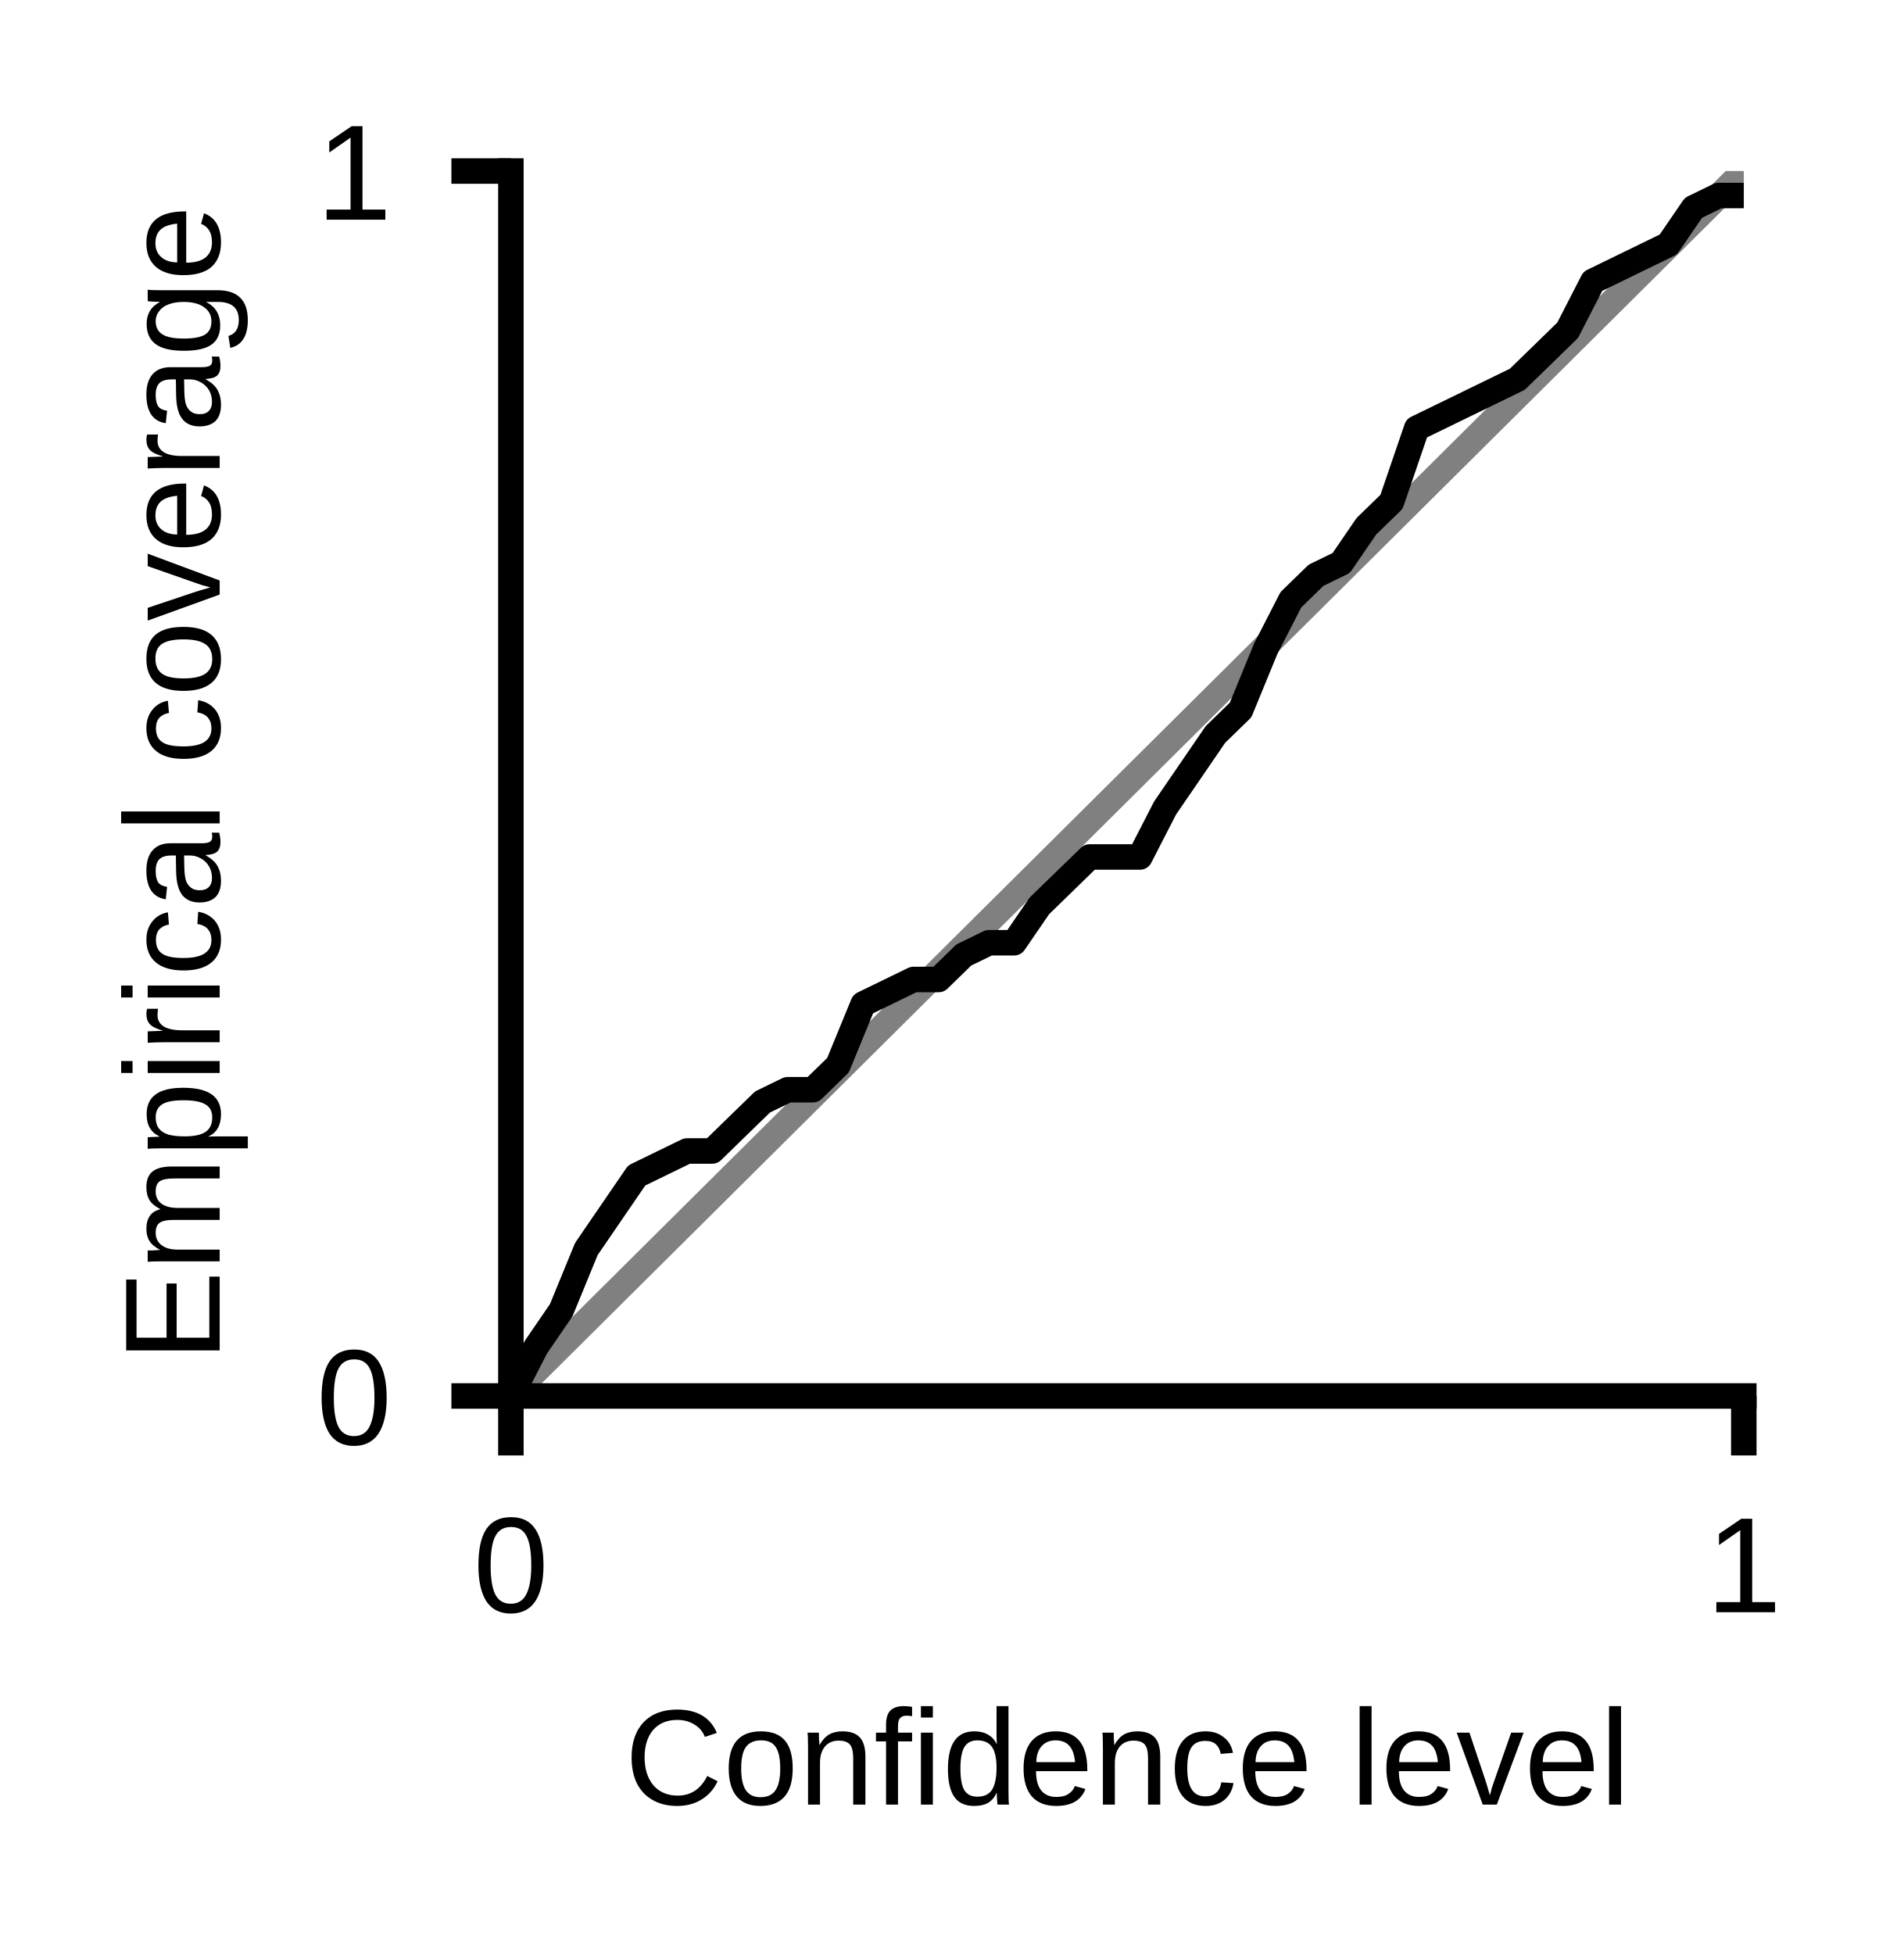
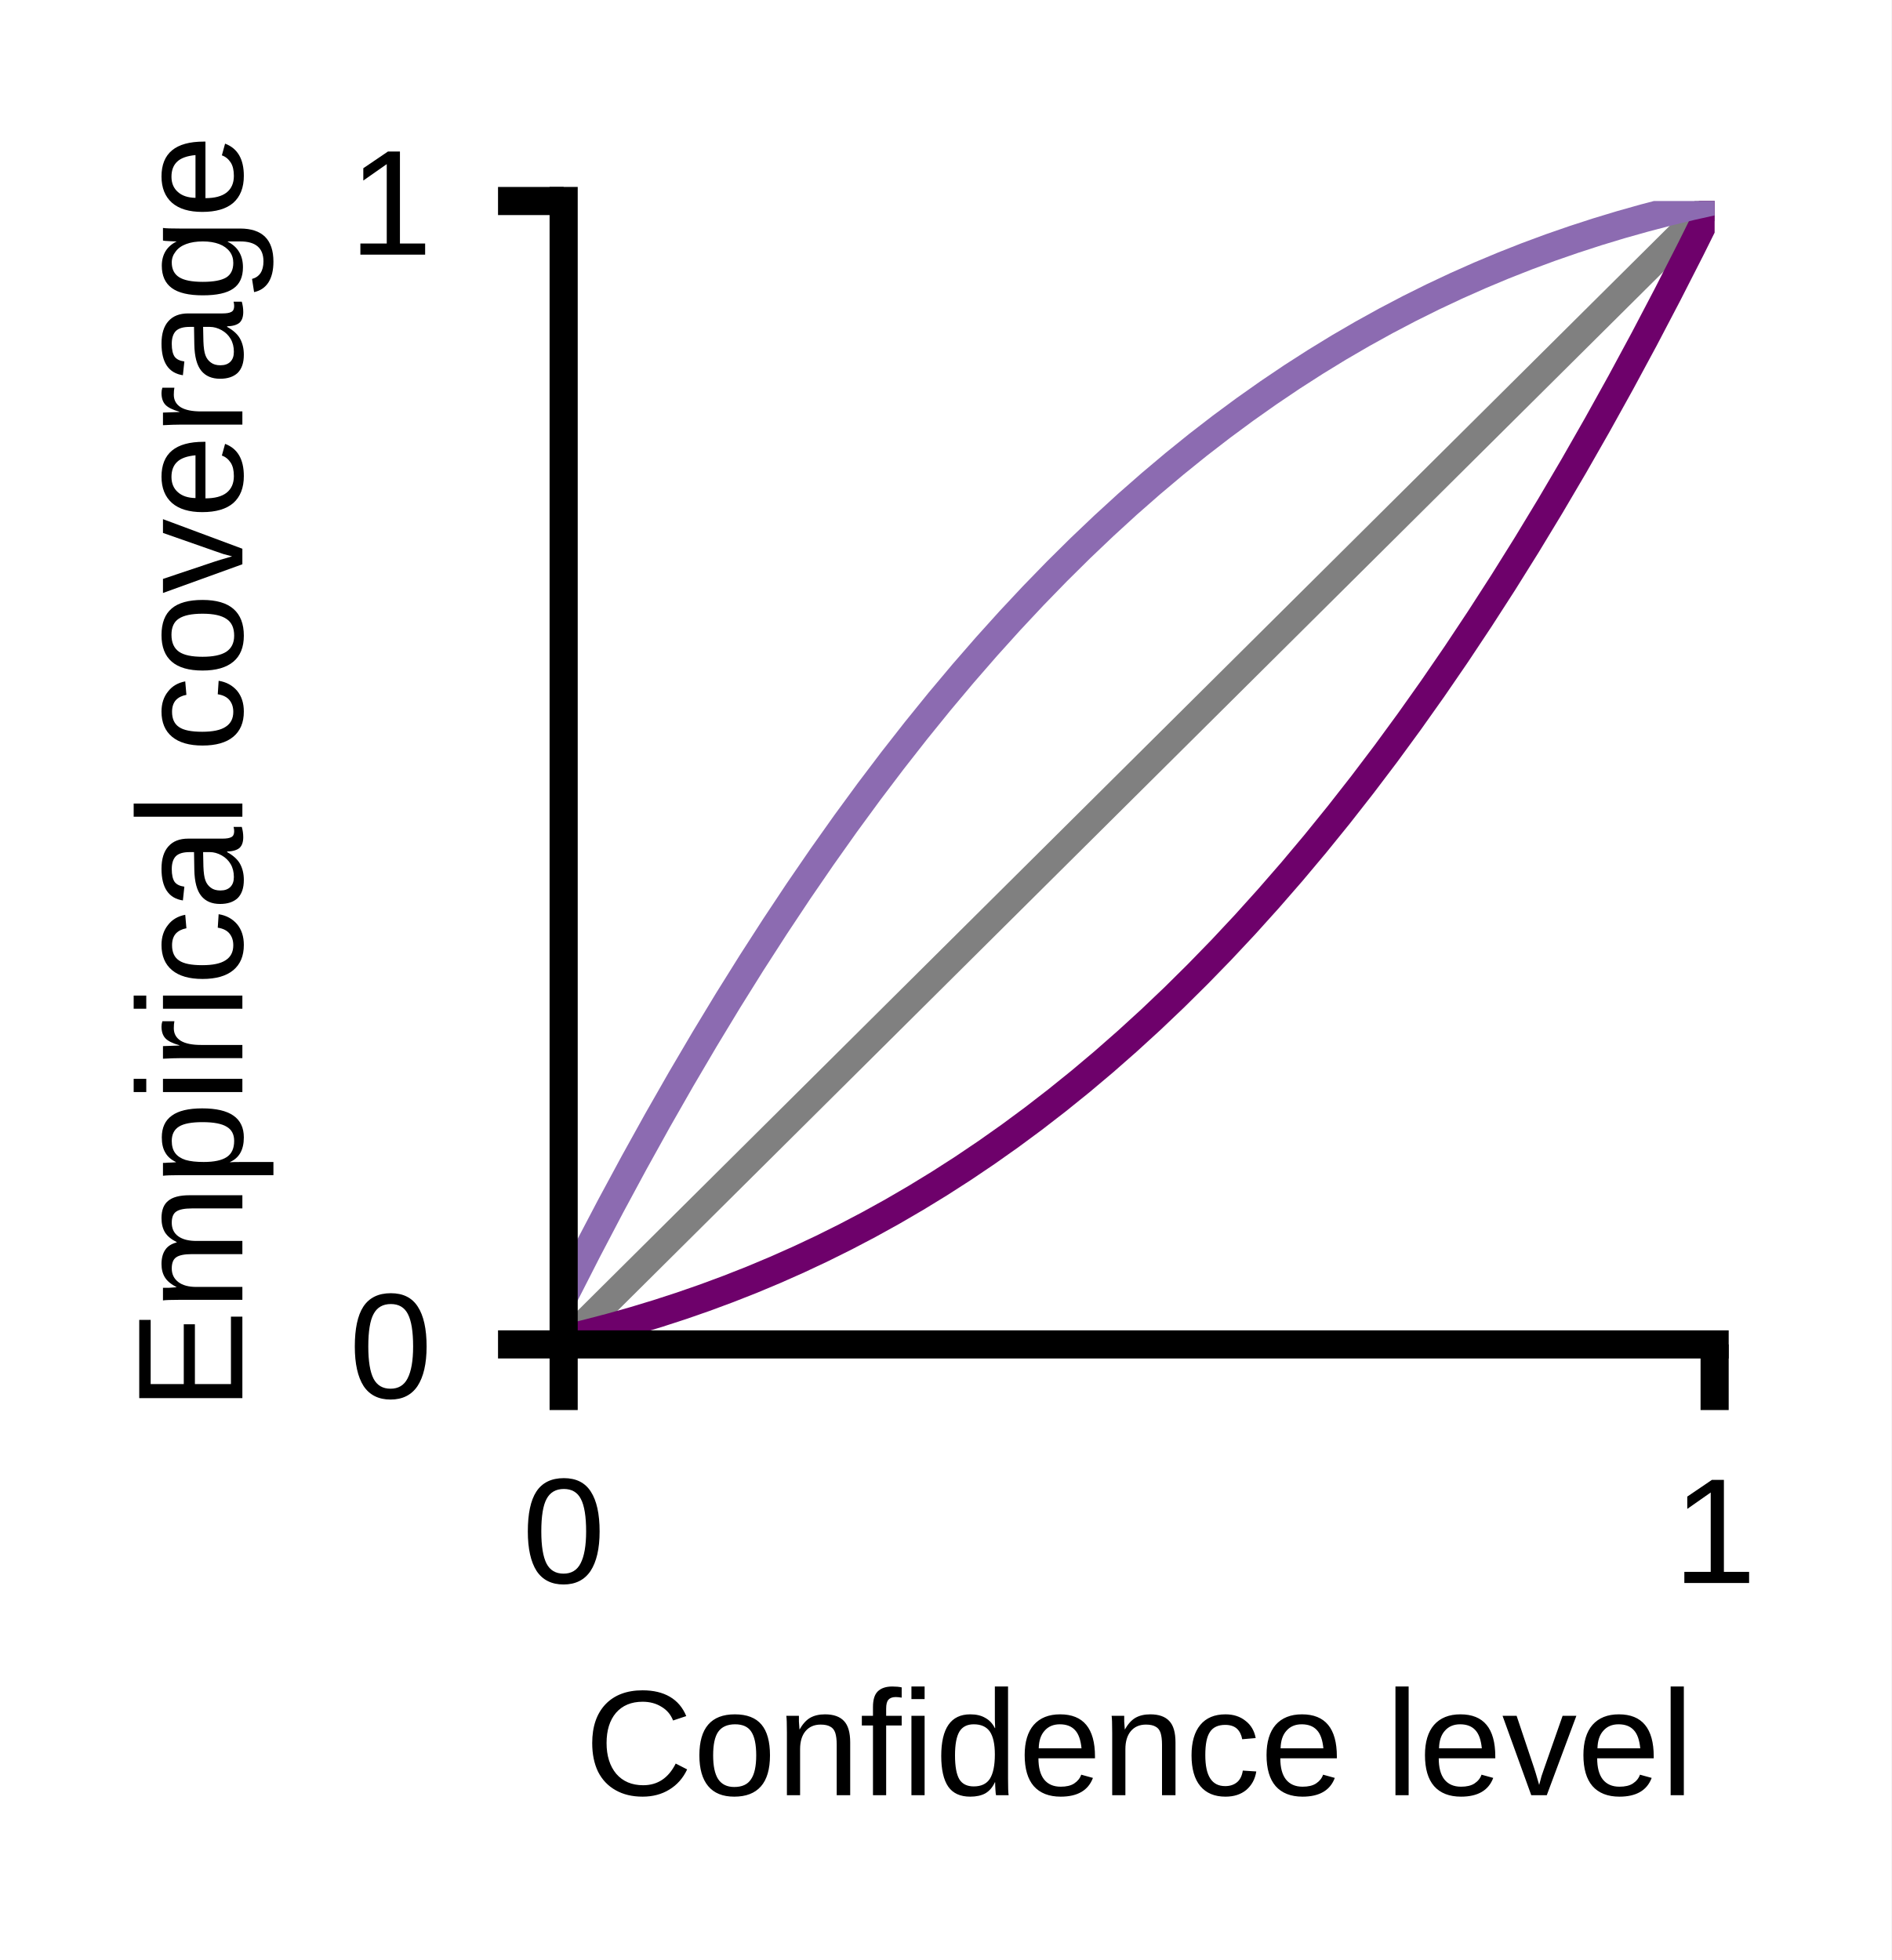
- <svg xmlns="http://www.w3.org/2000/svg" xmlns:xlink="http://www.w3.org/1999/xlink" width="112.023pt" height="114.968pt" viewBox="0 0 112.023 114.968" version="1.1">
+ <svg xmlns="http://www.w3.org/2000/svg" xmlns:xlink="http://www.w3.org/1999/xlink" width="100.863pt" height="104.536pt" viewBox="0 0 100.863 104.536" version="1.1">
  <defs>
    <style type="text/css">*{stroke-linejoin: round; stroke-linecap: butt}</style>
  </defs>
  <g id="figure_1">
    <g id="patch_1">
-       <path d="M 0 114.968  L 112.023 114.968  L 112.023 0  L 0 0  z " style="fill: #ffffff" />
+       <path d="M 0 104.536  L 100.863 104.536  L 100.863 -0  L 0 -0  z " style="fill: #ffffff" />
    </g>
    <g id="axes_1">
      <g id="patch_2">
-         <path d="M 30.059 82.135  L 102.599 82.135  L 102.599 10.063  L 30.059 10.063  z " style="fill: #ffffff" />
+         <path d="M 30.059 71.704  L 91.439 71.704  L 91.439 10.72  L 30.059 10.72  z " style="fill: #ffffff" />
      </g>
      <g id="matplotlib.axis_1">
        <g id="xtick_1">
          <g id="line2d_1">
            <defs>
-               <path id="m70f006c5e9" d="M 0 0  L 0 3.5  " style="stroke: #000000; stroke-width: 1.5" />
+               <path id="mdf1d6f9b22" d="M 0 0  L 0 3.5  " style="stroke: #000000; stroke-width: 1.5" />
            </defs>
            <g>
-               <use xlink:href="#m70f006c5e9" x="30.059" y="82.135" style="stroke: #000000; stroke-width: 1.5" />
+               <use xlink:href="#mdf1d6f9b22" x="30.059" y="71.704" style="stroke: #000000; stroke-width: 1.5" />
            </g>
          </g>
          <g id="text_1">
-             <text style="font: 8px 'Arial'; text-anchor: middle" x="30.059" y="94.861" transform="rotate(-0, 30.05875, 94.86137)">0</text>
+             <text style="font: 8px 'Arial'; text-anchor: middle" x="30.059" y="84.43" transform="rotate(-0, 30.05875, 84.43013)">0</text>
          </g>
        </g>
        <g id="xtick_2">
          <g id="line2d_2">
            <g>
-               <use xlink:href="#m70f006c5e9" x="102.599" y="82.135" style="stroke: #000000; stroke-width: 1.5" />
+               <use xlink:href="#mdf1d6f9b22" x="91.439" y="71.704" style="stroke: #000000; stroke-width: 1.5" />
            </g>
          </g>
          <g id="text_2">
-             <text style="font: 8px 'Arial'; text-anchor: middle" x="102.599" y="94.861" transform="rotate(-0, 102.5987, 94.86137)">1</text>
+             <text style="font: 8px 'Arial'; text-anchor: middle" x="91.439" y="84.43" transform="rotate(-0, 91.43875, 84.43013)">1</text>
          </g>
        </g>
        <g id="text_3">
-           <text style="font: 8px 'Arial'; text-anchor: middle" x="66.329" y="106.178" transform="rotate(-0, 66.32875, 106.1776)">Confidence level</text>
+           <text style="font: 8px 'Arial'; text-anchor: middle" x="60.749" y="95.746" transform="rotate(-0, 60.74875, 95.74638)">Confidence level</text>
        </g>
      </g>
      <g id="matplotlib.axis_2">
        <g id="ytick_1">
          <g id="line2d_3">
            <defs>
-               <path id="m4bb2097730" d="M 0 0  L -3.5 0  " style="stroke: #000000; stroke-width: 1.5" />
+               <path id="m92fc64a1ce" d="M 0 0  L -3.5 0  " style="stroke: #000000; stroke-width: 1.5" />
            </defs>
            <g>
-               <use xlink:href="#m4bb2097730" x="30.059" y="82.135" style="stroke: #000000; stroke-width: 1.5" />
+               <use xlink:href="#m92fc64a1ce" x="30.059" y="71.704" style="stroke: #000000; stroke-width: 1.5" />
            </g>
          </g>
          <g id="text_4">
-             <text style="font: 8px 'Arial'; text-anchor: end" x="23.059" y="84.998" transform="rotate(-0, 23.05875, 84.99825)">0</text>
+             <text style="font: 8px 'Arial'; text-anchor: end" x="23.059" y="74.567" transform="rotate(-0, 23.05875, 74.567)">0</text>
          </g>
        </g>
        <g id="ytick_2">
          <g id="line2d_4">
            <g>
-               <use xlink:href="#m4bb2097730" x="30.059" y="10.063" style="stroke: #000000; stroke-width: 1.5" />
+               <use xlink:href="#m92fc64a1ce" x="30.059" y="10.72" style="stroke: #000000; stroke-width: 1.5" />
            </g>
          </g>
          <g id="text_5">
-             <text style="font: 8px 'Arial'; text-anchor: end" x="23.059" y="12.926" transform="rotate(-0, 23.05875, 12.92625)">1</text>
+             <text style="font: 8px 'Arial'; text-anchor: end" x="23.059" y="13.583" transform="rotate(-0, 23.05875, 13.583)">1</text>
          </g>
        </g>
        <g id="text_6">
-           <text style="font: 8px 'Arial'; text-anchor: middle" x="12.926" y="46.099" transform="rotate(-90, 12.92625, 46.09913)">Empirical coverage</text>
+           <text style="font: 8px 'Arial'; text-anchor: middle" x="12.926" y="41.212" transform="rotate(-90, 12.92625, 41.21187)">Empirical coverage</text>
        </g>
      </g>
      <g id="line2d_5">
-         <path d="M 30.059 82.135  L 102.599 10.063  " clip-path="url(#p8b99a13d4e)" style="fill: none; stroke: #808080; stroke-width: 1.5; stroke-linecap: square" />
+         <path d="M 30.059 71.704  L 91.439 10.72  " clip-path="url(#pe7bb880b31)" style="fill: none; stroke: #808080; stroke-width: 1.5; stroke-linecap: square" />
      </g>
      <g id="line2d_6">
-         <path d="M 30.059 82.135  L 31.539 79.252  L 33.02 77.09  L 34.5 73.486  L 35.98 71.324  L 37.461 69.162  L 38.941 68.441  L 40.422 67.721  L 41.902 67.721  L 43.382 66.279  L 44.863 64.838  L 46.343 64.117  L 47.824 64.117  L 49.304 62.676  L 50.784 59.072  L 52.265 58.351  L 53.745 57.631  L 55.226 57.631  L 56.706 56.189  L 58.187 55.468  L 59.667 55.468  L 61.147 53.306  L 62.628 51.865  L 64.108 50.423  L 65.589 50.423  L 67.069 50.423  L 68.549 47.541  L 70.03 45.378  L 71.51 43.216  L 72.991 41.775  L 74.471 38.171  L 75.951 35.288  L 77.432 33.847  L 78.912 33.126  L 80.393 30.964  L 81.873 29.523  L 83.353 25.198  L 84.834 24.478  L 86.314 23.757  L 87.795 23.036  L 89.275 22.315  L 90.755 20.874  L 92.236 19.432  L 93.716 16.55  L 95.197 15.829  L 96.677 15.108  L 98.158 14.387  L 99.638 12.225  L 101.118 11.505  L 102.599 11.505  " clip-path="url(#p8b99a13d4e)" style="fill: none; stroke: #000000; stroke-width: 1.5; stroke-linecap: square" />
+         <path d="M 30.059 71.423  L 31.311 71.119  L 32.564 70.791  L 33.817 70.438  L 35.069 70.058  L 36.322 69.651  L 37.575 69.216  L 38.827 68.752  L 40.08 68.259  L 41.333 67.734  L 42.585 67.178  L 43.838 66.589  L 45.091 65.966  L 46.343 65.309  L 47.596 64.616  L 48.849 63.886  L 50.101 63.12  L 51.354 62.315  L 52.607 61.47  L 53.859 60.586  L 55.112 59.66  L 56.364 58.692  L 57.617 57.682  L 58.87 56.627  L 60.122 55.527  L 61.375 54.382  L 62.628 53.19  L 63.88 51.95  L 65.133 50.662  L 66.386 49.324  L 67.638 47.935  L 68.891 46.496  L 70.144 45.003  L 71.396 43.458  L 72.649 41.858  L 73.902 40.203  L 75.154 38.492  L 76.407 36.724  L 77.66 34.898  L 78.912 33.013  L 80.165 31.069  L 81.418 29.063  L 82.67 26.996  L 83.923 24.866  L 85.175 22.673  L 86.428 20.415  L 87.681 18.092  L 88.933 15.702  L 90.186 13.245  L 91.439 10.72  " clip-path="url(#pe7bb880b31)" style="fill: none; stroke: #6e016b; stroke-width: 1.5; stroke-linecap: square" />
+       </g>
+       <g id="line2d_7">
+         <path d="M 30.059 69.179  L 31.311 66.722  L 32.564 64.332  L 33.817 62.009  L 35.069 59.751  L 36.322 57.557  L 37.575 55.428  L 38.827 53.36  L 40.08 51.355  L 41.333 49.41  L 42.585 47.525  L 43.838 45.699  L 45.091 43.931  L 46.343 42.221  L 47.596 40.566  L 48.849 38.966  L 50.101 37.42  L 51.354 35.928  L 52.607 34.488  L 53.859 33.1  L 55.112 31.762  L 56.364 30.474  L 57.617 29.234  L 58.87 28.042  L 60.122 26.896  L 61.375 25.797  L 62.628 24.742  L 63.88 23.731  L 65.133 22.764  L 66.386 21.838  L 67.638 20.954  L 68.891 20.109  L 70.144 19.304  L 71.396 18.537  L 72.649 17.808  L 73.902 17.115  L 75.154 16.458  L 76.407 15.835  L 77.66 15.246  L 78.912 14.69  L 80.165 14.165  L 81.418 13.671  L 82.67 13.207  L 83.923 12.773  L 85.175 12.366  L 86.428 11.986  L 87.681 11.633  L 88.933 11.304  L 90.186 11  L 91.439 10.72  " clip-path="url(#pe7bb880b31)" style="fill: none; stroke: #8c6bb1; stroke-width: 1.5; stroke-linecap: square" />
      </g>
      <g id="patch_3">
-         <path d="M 30.059 82.135  L 30.059 10.063  " style="fill: none; stroke: #000000; stroke-width: 1.5; stroke-linejoin: miter; stroke-linecap: square" />
+         <path d="M 30.059 71.704  L 30.059 10.72  " style="fill: none; stroke: #000000; stroke-width: 1.5; stroke-linejoin: miter; stroke-linecap: square" />
      </g>
      <g id="patch_4">
-         <path d="M 30.059 82.135  L 102.599 82.135  " style="fill: none; stroke: #000000; stroke-width: 1.5; stroke-linejoin: miter; stroke-linecap: square" />
+         <path d="M 30.059 71.704  L 91.439 71.704  " style="fill: none; stroke: #000000; stroke-width: 1.5; stroke-linejoin: miter; stroke-linecap: square" />
      </g>
    </g>
  </g>
  <defs>
-     <clipPath id="p8b99a13d4e">
-       <rect x="30.059" y="10.063" width="72.54" height="72.072" />
+     <clipPath id="pe7bb880b31">
+       <rect x="30.059" y="10.72" width="61.38" height="60.984" />
    </clipPath>
  </defs>
</svg>
